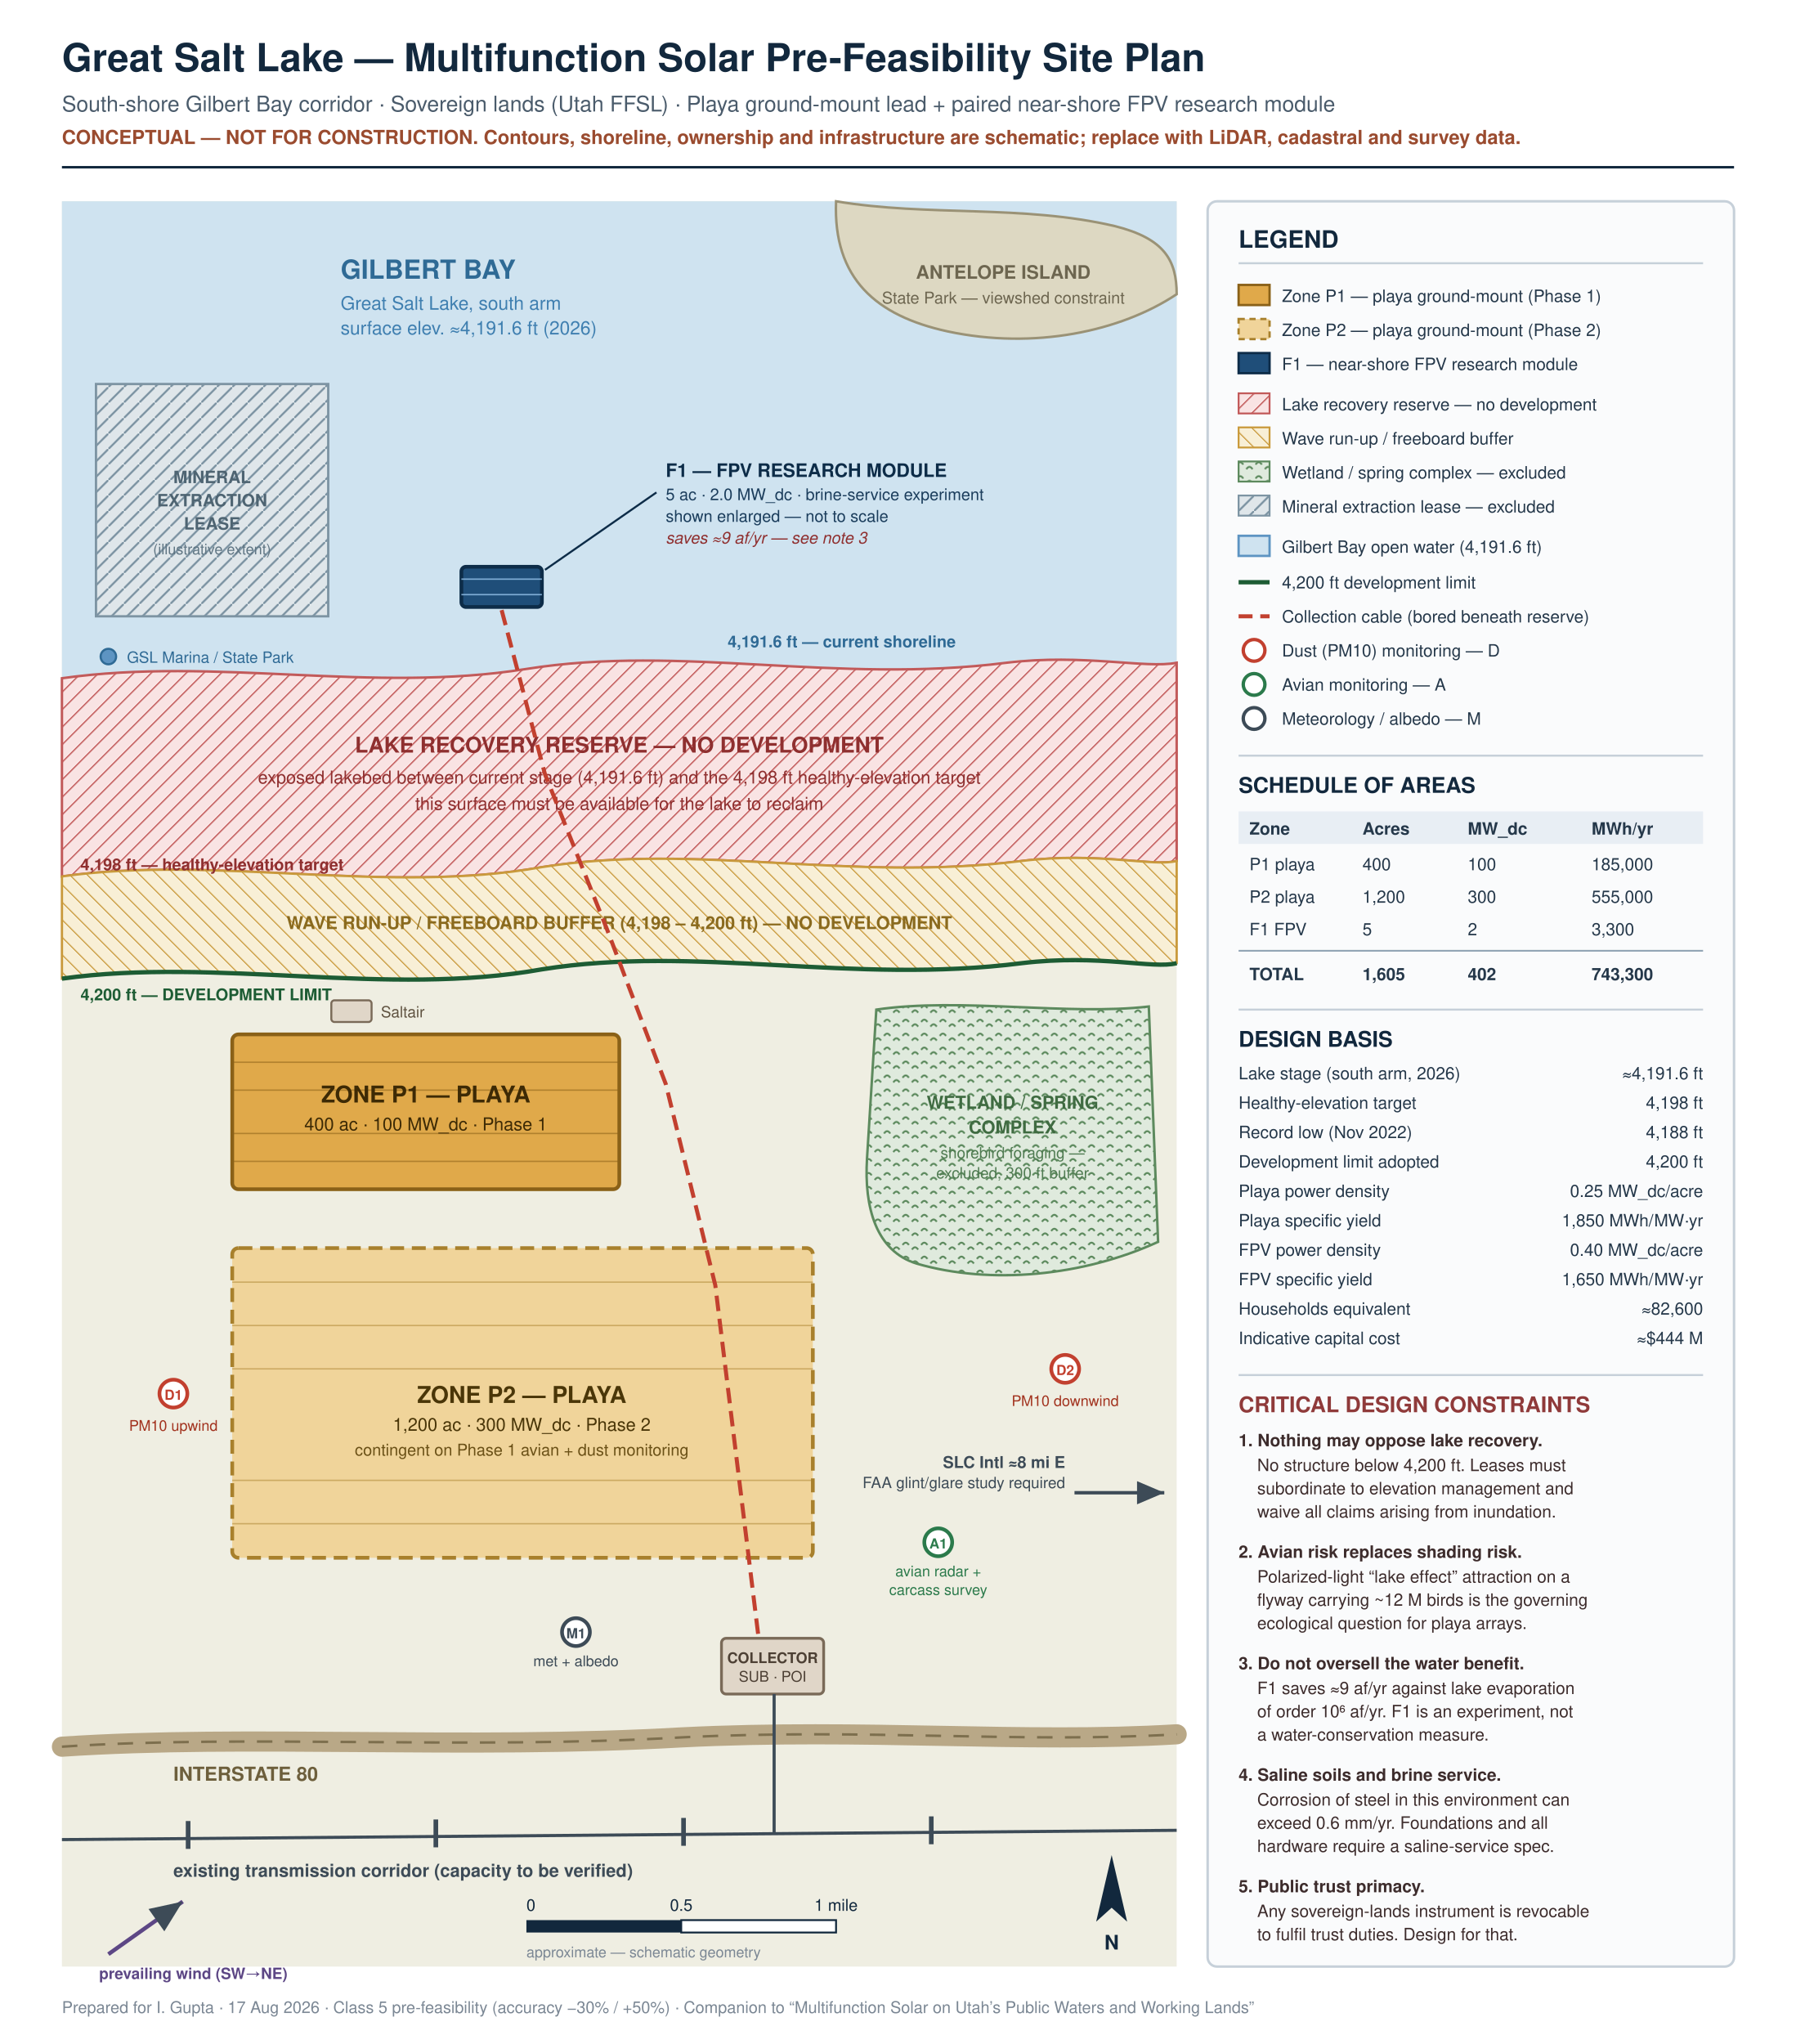
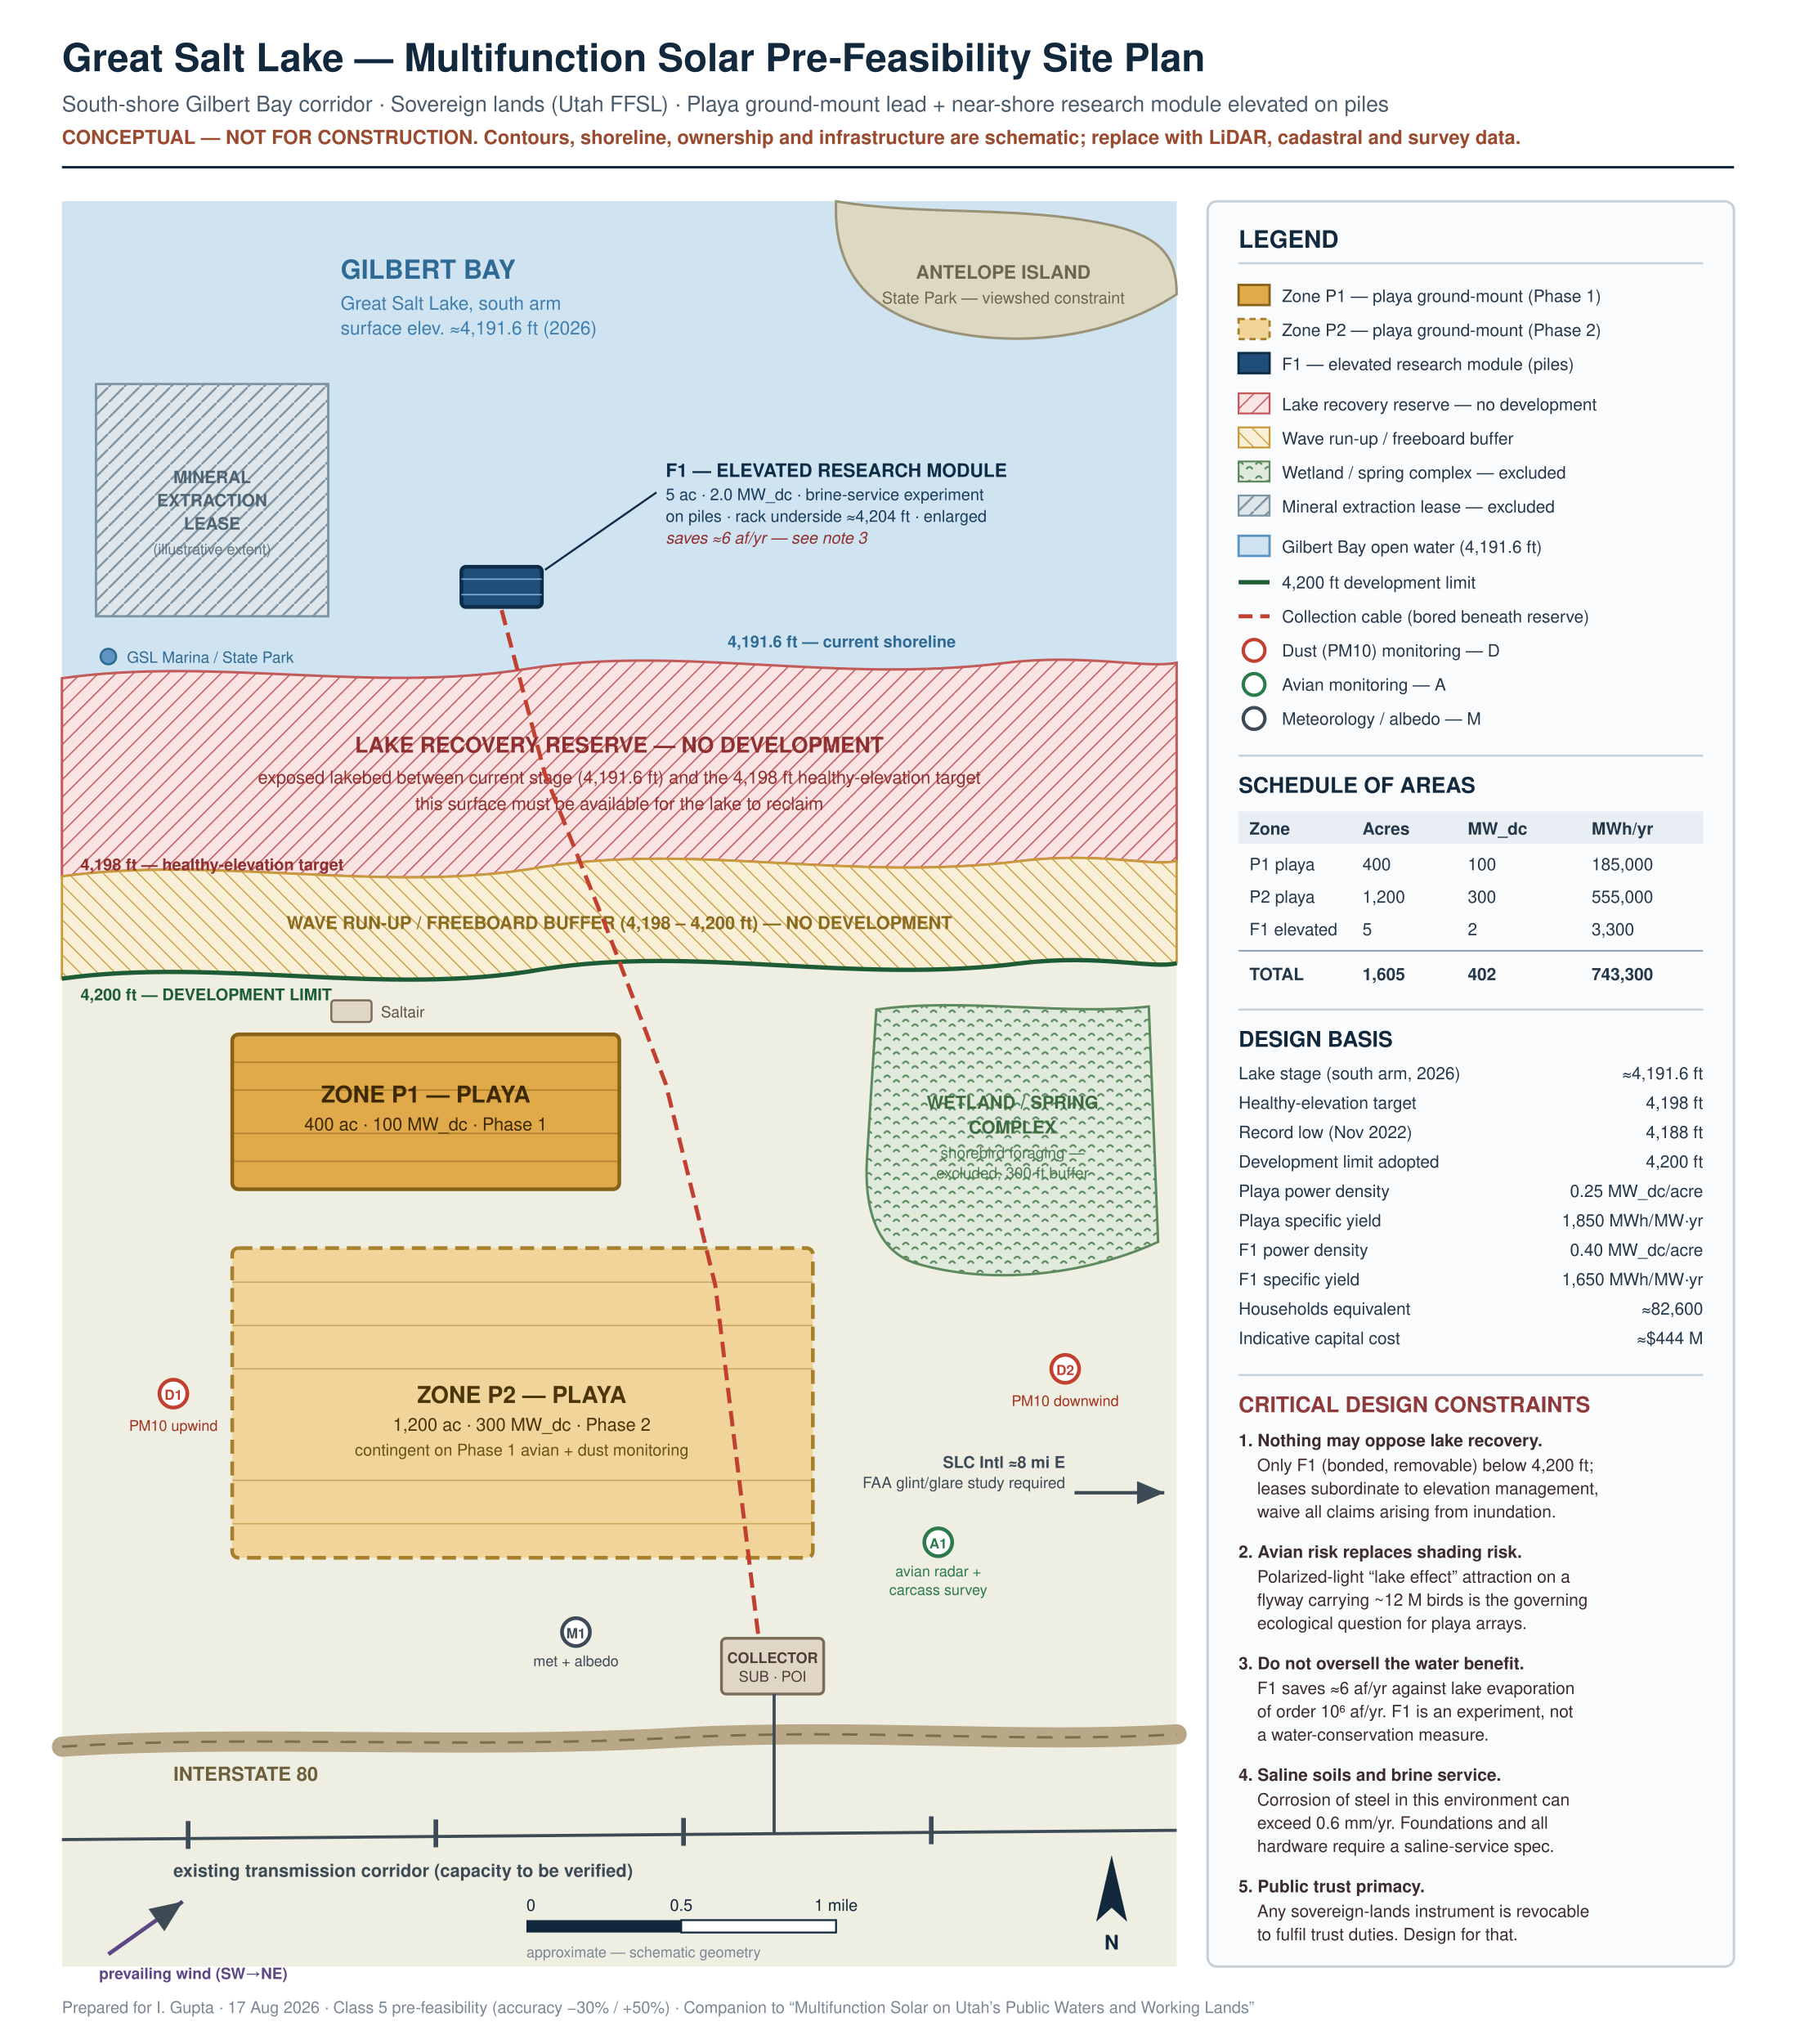
<svg xmlns="http://www.w3.org/2000/svg" viewBox="0 0 1160 1320" width="1160" height="1320" font-family="Helvetica, Arial, sans-serif">
  <defs>
    <pattern id="gExcl" width="8" height="8" patternTransform="rotate(45)" patternUnits="userSpaceOnUse">
      <rect width="8" height="8" fill="#f9e3e3" />
      <line x1="0" y1="0" x2="0" y2="8" stroke="#c25a5a" stroke-width="1.6" />
    </pattern>
    <pattern id="gBuf" width="8" height="8" patternTransform="rotate(-45)" patternUnits="userSpaceOnUse">
      <rect width="8" height="8" fill="#f8efd6" />
      <line x1="0" y1="0" x2="0" y2="8" stroke="#c99a3c" stroke-width="1.4" />
    </pattern>
    <pattern id="gMin" width="10" height="10" patternUnits="userSpaceOnUse">
      <rect width="10" height="10" fill="#dfe6ea" />
      <line x1="0" y1="10" x2="10" y2="0" stroke="#7d94a3" stroke-width="1.3" />
    </pattern>
    <pattern id="gWet" width="12" height="9" patternUnits="userSpaceOnUse">
      <rect width="12" height="9" fill="#dfeadd" />
      <path d="M1,6 q2,-3 4,0 M7,3 q2,-3 4,0" fill="none" stroke="#5d8a5e" stroke-width="1.2" />
    </pattern>
    <marker id="gArw" markerWidth="10" markerHeight="10" refX="8" refY="3.4" orient="auto">
      <path d="M0,0 L8,3.4 L0,6.8 Z" fill="#2f6a95" />
    </marker>
    <marker id="gArwK" markerWidth="10" markerHeight="10" refX="8" refY="3.4" orient="auto">
      <path d="M0,0 L8,3.4 L0,6.8 Z" fill="#3d4b57" />
    </marker>
  </defs>
  <rect width="1160" height="1320" fill="#ffffff" />
  <text x="40" y="46" font-size="25" font-weight="700" fill="#12283d">Great Salt Lake — Multifunction Solar Pre-Feasibility Site Plan</text>
-   <text x="40" y="72" font-size="14" fill="#4a5b6b">South-shore Gilbert Bay corridor · Sovereign lands (Utah FFSL) · Playa ground-mount lead + paired near-shore FPV research module</text>
+   <text x="40" y="72" font-size="14" fill="#4a5b6b">South-shore Gilbert Bay corridor · Sovereign lands (Utah FFSL) · Playa ground-mount lead + near-shore research module elevated on piles</text>
  <text x="40" y="93" font-size="12.5" font-weight="600" fill="#9a4b2f">CONCEPTUAL — NOT FOR CONSTRUCTION. Contours, shoreline, ownership and infrastructure are schematic; replace with LiDAR, cadastral and survey data.</text>
  <line x1="40" y1="108" x2="1120" y2="108" stroke="#12283d" stroke-width="1.6" />
  <rect x="40" y="130" width="720" height="1140" fill="#efeee2" />
  <path d="M40,130 L760,130 L760,428 C700,432 660,422 650,428 C540,442 440,416 340,432 C240,448 140,424 40,438 Z" fill="#cfe3f0" stroke="none" />
  <text x="220" y="180" font-size="17" font-weight="700" fill="#2f6a95">GILBERT BAY</text>
  <text x="220" y="200" font-size="12" fill="#3f7fb0">Great Salt Lake, south arm</text>
  <text x="220" y="216" font-size="12" fill="#3f7fb0">surface elev. ≈4,191.6 ft (2026)</text>
  <path d="M40,438 C140,424 240,448 340,432 C440,416 540,442 650,428 C700,422 740,432 760,428            L760,556 C745,560 710,550 660,556 C550,570 450,544 350,560 C250,578 140,552 40,566 Z" fill="url(#gExcl)" stroke="#c25a5a" stroke-width="1.6" />
  <text x="400" y="486" font-size="14" font-weight="700" fill="#8f2f2f" text-anchor="middle">LAKE RECOVERY RESERVE — NO DEVELOPMENT</text>
  <text x="400" y="506" font-size="11.5" fill="#8f2f2f" text-anchor="middle">exposed lakebed between current stage (4,191.6 ft) and the 4,198 ft healthy-elevation target</text>
  <text x="400" y="523" font-size="11.5" fill="#8f2f2f" text-anchor="middle">this surface must be available for the lake to reclaim</text>
  <path d="M40,566 C140,552 250,578 350,560 C450,544 550,570 660,556 C710,550 745,560 760,556            L760,622 C745,626 710,616 660,622 C550,636 450,610 350,626 C250,644 140,618 40,632 Z" fill="url(#gBuf)" stroke="#c99a3c" stroke-width="1.5" />
  <text x="400" y="600" font-size="11.5" font-weight="700" fill="#8a6a1e" text-anchor="middle">WAVE RUN-UP / FREEBOARD BUFFER (4,198 – 4,200 ft) — NO DEVELOPMENT</text>
  <text x="470" y="418" font-size="10.5" font-weight="600" fill="#2f6a95">4,191.6 ft — current shoreline</text>
  <text x="52" y="562" font-size="10.5" font-weight="600" fill="#8f2f2f">4,198 ft — healthy-elevation target</text>
  <text x="52" y="646" font-size="10.5" font-weight="700" fill="#1d5c34">4,200 ft — DEVELOPMENT LIMIT</text>
  <path d="M40,632 C140,618 250,644 350,626 C450,610 550,636 660,622 C710,616 745,626 760,622" fill="none" stroke="#1d5c34" stroke-width="2.8" />
  <path d="M540,130 C600,140 660,132 720,146 C752,154 760,168 760,190 C724,214 668,226 612,214 C566,204 538,180 540,130 Z" fill="#ddd8c2" stroke="#9a9276" stroke-width="1.6" />
  <text x="648" y="180" font-size="12" font-weight="700" fill="#6d6650" text-anchor="middle">ANTELOPE ISLAND</text>
  <text x="648" y="196" font-size="10.5" fill="#6d6650" text-anchor="middle">State Park — viewshed constraint</text>
  <rect x="62" y="248" width="150" height="150" fill="url(#gMin)" stroke="#7d94a3" stroke-width="1.5" />
  <text x="137" y="312" font-size="11" font-weight="700" fill="#4e6472" text-anchor="middle">MINERAL</text>
  <text x="137" y="327" font-size="11" font-weight="700" fill="#4e6472" text-anchor="middle">EXTRACTION</text>
  <text x="137" y="342" font-size="11" font-weight="700" fill="#4e6472" text-anchor="middle">LEASE</text>
  <text x="137" y="358" font-size="9.5" fill="#5f7583" text-anchor="middle">(illustrative extent)</text>
  <rect x="298" y="366" width="52" height="26" rx="3" fill="#1f4e79" stroke="#0d2c48" stroke-width="2.4" />
  <g stroke="#8fbde6" stroke-width="0.9" opacity="0.85">
    <line x1="298" y1="374" x2="350" y2="374" />
    <line x1="298" y1="384" x2="350" y2="384" />
  </g>
  <line x1="352" y1="368" x2="424" y2="318" stroke="#0d2c48" stroke-width="1.3" />
-   <text x="430" y="308" font-size="12" font-weight="700" fill="#0d2c48">F1 — FPV RESEARCH MODULE</text>
+   <text x="430" y="308" font-size="12" font-weight="700" fill="#0d2c48">F1 — ELEVATED RESEARCH MODULE</text>
  <text x="430" y="323" font-size="10.5" fill="#1b3d5c">5 ac · 2.0 MW_dc · brine-service experiment</text>
-   <text x="430" y="337" font-size="10.5" fill="#1b3d5c">shown enlarged — not to scale</text>
-   <text x="430" y="351" font-size="10.5" font-style="italic" fill="#8f2f2f">saves ≈9 af/yr — see note 3</text>
+   <text x="430" y="337" font-size="10.5" fill="#1b3d5c">on piles · rack underside ≈4,204 ft · enlarged</text>
+   <text x="430" y="351" font-size="10.5" font-style="italic" fill="#8f2f2f">saves ≈6 af/yr — see note 3</text>
  <rect x="150" y="668" width="250" height="100" rx="4" fill="#e0a94a" stroke="#8a6118" stroke-width="2.4" />
  <g stroke="#8a6118" stroke-width="0.9" opacity="0.55">
    <line x1="150" y1="686" x2="400" y2="686" />
    <line x1="150" y1="704" x2="400" y2="704" />
    <line x1="150" y1="732" x2="400" y2="732" />
    <line x1="150" y1="750" x2="400" y2="750" />
  </g>
  <text x="275" y="712" font-size="15" font-weight="700" fill="#3d2a05" text-anchor="middle">ZONE P1 — PLAYA</text>
  <text x="275" y="730" font-size="11.5" fill="#3d2a05" text-anchor="middle">400 ac · 100 MW_dc · Phase 1</text>
  <rect x="150" y="806" width="375" height="200" rx="4" fill="#f0d49a" stroke="#a8802c" stroke-width="2.4" stroke-dasharray="9 5" />
  <g stroke="#a8802c" stroke-width="0.9" opacity="0.5">
    <line x1="150" y1="828" x2="525" y2="828" />
    <line x1="150" y1="856" x2="525" y2="856" />
    <line x1="150" y1="884" x2="525" y2="884" />
    <line x1="150" y1="956" x2="525" y2="956" />
    <line x1="150" y1="984" x2="525" y2="984" />
  </g>
  <text x="337" y="906" font-size="15" font-weight="700" fill="#4a3608" text-anchor="middle">ZONE P2 — PLAYA</text>
  <text x="337" y="924" font-size="11.5" fill="#4a3608" text-anchor="middle">1,200 ac · 300 MW_dc · Phase 2</text>
  <text x="337" y="940" font-size="10.5" fill="#6b5117" text-anchor="middle">contingent on Phase 1 avian + dust monitoring</text>
  <path d="M566,652 C620,644 690,656 742,650 L748,802 C700,824 640,830 592,816 C566,808 558,780 560,748 Z" fill="url(#gWet)" stroke="#5d8a5e" stroke-width="1.6" />
  <text x="654" y="716" font-size="11.5" font-weight="700" fill="#3f6b41" text-anchor="middle">WETLAND / SPRING</text>
  <text x="654" y="732" font-size="11.5" font-weight="700" fill="#3f6b41" text-anchor="middle">COMPLEX</text>
  <text x="654" y="748" font-size="10" fill="#4f7b51" text-anchor="middle">shorebird foraging —</text>
  <text x="654" y="761" font-size="10" fill="#4f7b51" text-anchor="middle">excluded, 300 ft buffer</text>
  <circle cx="112" cy="900" r="9" fill="#ffffff" stroke="#c2402f" stroke-width="2.4" />
  <text x="112" y="904" font-size="9" font-weight="700" fill="#c2402f" text-anchor="middle">D1</text>
  <text x="112" y="924" font-size="9.5" fill="#a2331f" text-anchor="middle">PM10 upwind</text>
  <circle cx="688" cy="884" r="9" fill="#ffffff" stroke="#c2402f" stroke-width="2.4" />
  <text x="688" y="888" font-size="9" font-weight="700" fill="#c2402f" text-anchor="middle">D2</text>
  <text x="688" y="908" font-size="9.5" fill="#a2331f" text-anchor="middle">PM10 downwind</text>
  <circle cx="606" cy="996" r="9" fill="#ffffff" stroke="#2b7a4b" stroke-width="2.4" />
  <text x="606" y="1000" font-size="9" font-weight="700" fill="#2b7a4b" text-anchor="middle">A1</text>
  <text x="606" y="1018" font-size="9.5" fill="#2b7a4b" text-anchor="middle">avian radar +</text>
  <text x="606" y="1030" font-size="9.5" fill="#2b7a4b" text-anchor="middle">carcass survey</text>
  <circle cx="372" cy="1054" r="9" fill="#ffffff" stroke="#3d4b57" stroke-width="2.4" />
  <text x="372" y="1058" font-size="9" font-weight="700" fill="#3d4b57" text-anchor="middle">M1</text>
  <text x="372" y="1076" font-size="9.5" fill="#3d4b57" text-anchor="middle">met + albedo</text>
  <path d="M324,394 L352,500 L392,600 L430,700 L462,830 L490,1058" fill="none" stroke="#c2402f" stroke-width="2.6" stroke-dasharray="10 5" />
  <rect x="466" y="1058" width="66" height="36" rx="3" fill="#e0d6c8" stroke="#7a6a58" stroke-width="1.8" />
  <text x="499" y="1074" font-size="9.5" font-weight="700" fill="#4d4034" text-anchor="middle">COLLECTOR</text>
  <text x="499" y="1086" font-size="9.5" fill="#4d4034" text-anchor="middle">SUB · POI</text>
  <path d="M40,1128 C160,1120 300,1130 440,1122 C560,1116 660,1126 760,1120" fill="none" stroke="#b9a887" stroke-width="13" stroke-linecap="round" />
  <path d="M40,1128 C160,1120 300,1130 440,1122 C560,1116 660,1126 760,1120" fill="none" stroke="#7d6f4e" stroke-width="1.6" stroke-dasharray="10 8" />
  <text x="112" y="1150" font-size="12.5" font-weight="700" fill="#6d5f3c">INTERSTATE 80</text>
  <line x1="40" y1="1188" x2="760" y2="1182" stroke="#3d4b57" stroke-width="2" />
  <g fill="#3d4b57">
    <rect x="120" y="1176" width="3" height="18" />
    <rect x="280" y="1175" width="3" height="18" />
    <rect x="440" y="1174" width="3" height="18" />
    <rect x="600" y="1173" width="3" height="18" />
  </g>
  <line x1="500" y1="1094" x2="500" y2="1184" stroke="#3d4b57" stroke-width="2" />
  <text x="112" y="1212" font-size="11.5" font-weight="600" fill="#3d4b57">existing transmission corridor (capacity to be verified)</text>
  <line x1="694" y1="964" x2="752" y2="964" stroke="#3d4b57" stroke-width="2.2" marker-end="url(#gArwK)" />
  <text x="688" y="948" font-size="10.5" font-weight="600" fill="#3d4b57" text-anchor="end">SLC Intl ≈8 mi E</text>
  <text x="688" y="961" font-size="10" fill="#3d4b57" text-anchor="end">FAA glint/glare study required</text>
  <circle cx="70" cy="424" r="5" fill="#5d94c2" stroke="#2f6a95" stroke-width="1.4" />
  <text x="82" y="428" font-size="10" fill="#2f6a95">GSL Marina / State Park</text>
  <rect x="214" y="646" width="26" height="14" rx="2" fill="#e0d6c8" stroke="#7a6a58" stroke-width="1.3" />
  <text x="246" y="657" font-size="10" fill="#5f5240">Saltair</text>
  <g transform="translate(96,1244)">
    <line x1="-26" y1="18" x2="22" y2="-16" stroke="#5d4785" stroke-width="2.6" marker-end="url(#gArwK)" />
    <text x="-32" y="34" font-size="10" font-weight="600" fill="#5d4785">prevailing wind (SW→NE)</text>
  </g>
  <g transform="translate(718,1226)">
    <path d="M0,-28 L10,15 L0,6 L-10,15 Z" fill="#12283d" />
    <text x="0" y="33" font-size="13" font-weight="700" fill="#12283d" text-anchor="middle">N</text>
  </g>
  <g transform="translate(340,1240)">
    <rect x="0" y="0" width="100" height="8" fill="#12283d" />
    <rect x="100" y="0" width="100" height="8" fill="#ffffff" stroke="#12283d" stroke-width="1.2" />
    <text x="0" y="-6" font-size="10.5" fill="#12283d">0</text>
    <text x="100" y="-6" font-size="10.5" fill="#12283d" text-anchor="middle">0.5</text>
    <text x="200" y="-6" font-size="10.5" fill="#12283d" text-anchor="middle">1 mile</text>
    <text x="0" y="24" font-size="9.5" fill="#7b8794">approximate — schematic geometry</text>
  </g>
  <rect x="780" y="130" width="340" height="1140" rx="6" fill="#fafbfc" stroke="#c6d0d9" stroke-width="1.6" />
  <text x="800" y="160" font-size="15.5" font-weight="700" fill="#12283d">LEGEND</text>
  <line x1="800" y1="170" x2="1100" y2="170" stroke="#c6d0d9" stroke-width="1.3" />
  <g font-size="11" fill="#25384a">
    <rect x="800" y="184" width="20" height="13" fill="#e0a94a" stroke="#8a6118" stroke-width="1.5" />
    <text x="828" y="195">Zone P1 — playa ground-mount (Phase 1)</text>
    <rect x="800" y="206" width="20" height="13" fill="#f0d49a" stroke="#a8802c" stroke-width="1.5" stroke-dasharray="4 3" />
    <text x="828" y="217">Zone P2 — playa ground-mount (Phase 2)</text>
    <rect x="800" y="228" width="20" height="13" fill="#1f4e79" stroke="#0d2c48" stroke-width="1.5" />
-     <text x="828" y="239">F1 — near-shore FPV research module</text>
+     <text x="828" y="239">F1 — elevated research module (piles)</text>
    <rect x="800" y="254" width="20" height="13" fill="url(#gExcl)" stroke="#c25a5a" stroke-width="1.2" />
    <text x="828" y="265">Lake recovery reserve — no development</text>
    <rect x="800" y="276" width="20" height="13" fill="url(#gBuf)" stroke="#c99a3c" stroke-width="1.2" />
    <text x="828" y="287">Wave run-up / freeboard buffer</text>
    <rect x="800" y="298" width="20" height="13" fill="url(#gWet)" stroke="#5d8a5e" stroke-width="1.2" />
    <text x="828" y="309">Wetland / spring complex — excluded</text>
    <rect x="800" y="320" width="20" height="13" fill="url(#gMin)" stroke="#7d94a3" stroke-width="1.2" />
    <text x="828" y="331">Mineral extraction lease — excluded</text>
    <rect x="800" y="346" width="20" height="13" fill="#cfe3f0" stroke="#5d94c2" stroke-width="1.5" />
    <text x="828" y="357">Gilbert Bay open water (4,191.6 ft)</text>
    <line x1="800" y1="376" x2="820" y2="376" stroke="#1d5c34" stroke-width="2.8" />
    <text x="828" y="380">4,200 ft development limit</text>
    <line x1="800" y1="398" x2="820" y2="398" stroke="#c2402f" stroke-width="2.6" stroke-dasharray="9 5" />
    <text x="828" y="402">Collection cable (bored beneath reserve)</text>
    <circle cx="810" cy="420" r="7" fill="#ffffff" stroke="#c2402f" stroke-width="2.2" />
    <text x="828" y="424">Dust (PM10) monitoring — D</text>
    <circle cx="810" cy="442" r="7" fill="#ffffff" stroke="#2b7a4b" stroke-width="2.2" />
    <text x="828" y="446">Avian monitoring — A</text>
    <circle cx="810" cy="464" r="7" fill="#ffffff" stroke="#3d4b57" stroke-width="2.2" />
    <text x="828" y="468">Meteorology / albedo — M</text>
  </g>
  <line x1="800" y1="488" x2="1100" y2="488" stroke="#c6d0d9" stroke-width="1.3" />
  <text x="800" y="512" font-size="14" font-weight="700" fill="#12283d">SCHEDULE OF AREAS</text>
  <g font-size="11" fill="#25384a">
    <rect x="800" y="524" width="300" height="21" fill="#e8eef4" />
    <text x="807" y="539" font-weight="700">Zone</text>
    <text x="880" y="539" font-weight="700">Acres</text>
    <text x="948" y="539" font-weight="700">MW_dc</text>
    <text x="1028" y="539" font-weight="700">MWh/yr</text>
    <text x="807" y="562">P1 playa</text>
    <text x="880" y="562">400</text>
    <text x="948" y="562">100</text>
    <text x="1028" y="562">185,000</text>
    <text x="807" y="583">P2 playa</text>
    <text x="880" y="583">1,200</text>
    <text x="948" y="583">300</text>
    <text x="1028" y="583">555,000</text>
-     <text x="807" y="604">F1 FPV</text>
+     <text x="807" y="604">F1 elevated</text>
    <text x="880" y="604">5</text>
    <text x="948" y="604">2</text>
    <text x="1028" y="604">3,300</text>
    <line x1="800" y1="614" x2="1100" y2="614" stroke="#8fa2b3" stroke-width="1.1" />
    <text x="807" y="633" font-weight="700">TOTAL</text>
    <text x="880" y="633" font-weight="700">1,605</text>
    <text x="948" y="633" font-weight="700">402</text>
    <text x="1028" y="633" font-weight="700">743,300</text>
  </g>
  <line x1="800" y1="652" x2="1100" y2="652" stroke="#c6d0d9" stroke-width="1.3" />
  <text x="800" y="676" font-size="14" font-weight="700" fill="#12283d">DESIGN BASIS</text>
  <g font-size="11" fill="#25384a">
    <text x="800" y="697">Lake stage (south arm, 2026)</text>
    <text x="1100" y="697" text-anchor="end">≈4,191.6 ft</text>
    <text x="800" y="716">Healthy-elevation target</text>
    <text x="1100" y="716" text-anchor="end">4,198 ft</text>
    <text x="800" y="735">Record low (Nov 2022)</text>
    <text x="1100" y="735" text-anchor="end">4,188 ft</text>
    <text x="800" y="754">Development limit adopted</text>
    <text x="1100" y="754" text-anchor="end">4,200 ft</text>
    <text x="800" y="773">Playa power density</text>
    <text x="1100" y="773" text-anchor="end">0.25 MW_dc/acre</text>
    <text x="800" y="792">Playa specific yield</text>
    <text x="1100" y="792" text-anchor="end">1,850 MWh/MW·yr</text>
-     <text x="800" y="811">FPV power density</text>
+     <text x="800" y="811">F1 power density</text>
    <text x="1100" y="811" text-anchor="end">0.40 MW_dc/acre</text>
-     <text x="800" y="830">FPV specific yield</text>
+     <text x="800" y="830">F1 specific yield</text>
    <text x="1100" y="830" text-anchor="end">1,650 MWh/MW·yr</text>
    <text x="800" y="849">Households equivalent</text>
    <text x="1100" y="849" text-anchor="end">≈82,600</text>
    <text x="800" y="868">Indicative capital cost</text>
    <text x="1100" y="868" text-anchor="end">≈$444 M</text>
  </g>
  <line x1="800" y1="888" x2="1100" y2="888" stroke="#c6d0d9" stroke-width="1.3" />
  <text x="800" y="912" font-size="14" font-weight="700" fill="#8f3a3a">CRITICAL DESIGN CONSTRAINTS</text>
  <g font-size="11" fill="#3d2c2c">
    <text x="800" y="934" font-weight="700">1. Nothing may oppose lake recovery.</text>
-     <text x="812" y="950">No structure below 4,200 ft. Leases must</text>
-     <text x="812" y="965">subordinate to elevation management and</text>
+     <text x="812" y="950">Only F1 (bonded, removable) below 4,200 ft;</text>
+     <text x="812" y="965">leases subordinate to elevation management,</text>
    <text x="812" y="980">waive all claims arising from inundation.</text>
    <text x="800" y="1006" font-weight="700">2. Avian risk replaces shading risk.</text>
    <text x="812" y="1022">Polarized-light “lake effect” attraction on a</text>
    <text x="812" y="1037">flyway carrying ~12 M birds is the governing</text>
    <text x="812" y="1052">ecological question for playa arrays.</text>
    <text x="800" y="1078" font-weight="700">3. Do not oversell the water benefit.</text>
-     <text x="812" y="1094">F1 saves ≈9 af/yr against lake evaporation</text>
+     <text x="812" y="1094">F1 saves ≈6 af/yr against lake evaporation</text>
    <text x="812" y="1109">of order 10⁶ af/yr. F1 is an experiment, not</text>
    <text x="812" y="1124">a water-conservation measure.</text>
    <text x="800" y="1150" font-weight="700">4. Saline soils and brine service.</text>
    <text x="812" y="1166">Corrosion of steel in this environment can</text>
    <text x="812" y="1181">exceed 0.6 mm/yr. Foundations and all</text>
    <text x="812" y="1196">hardware require a saline-service spec.</text>
    <text x="800" y="1222" font-weight="700">5. Public trust primacy.</text>
    <text x="812" y="1238">Any sovereign-lands instrument is revocable</text>
    <text x="812" y="1253">to fulfil trust duties. Design for that.</text>
  </g>
  <text x="40" y="1300" font-size="10.5" fill="#7b8794">Prepared for I. Gupta · 17 Aug 2026 · Class 5 pre-feasibility (accuracy −30% / +50%) · Companion to “Multifunction Solar on Utah’s Public Waters and Working Lands”</text>
</svg>
